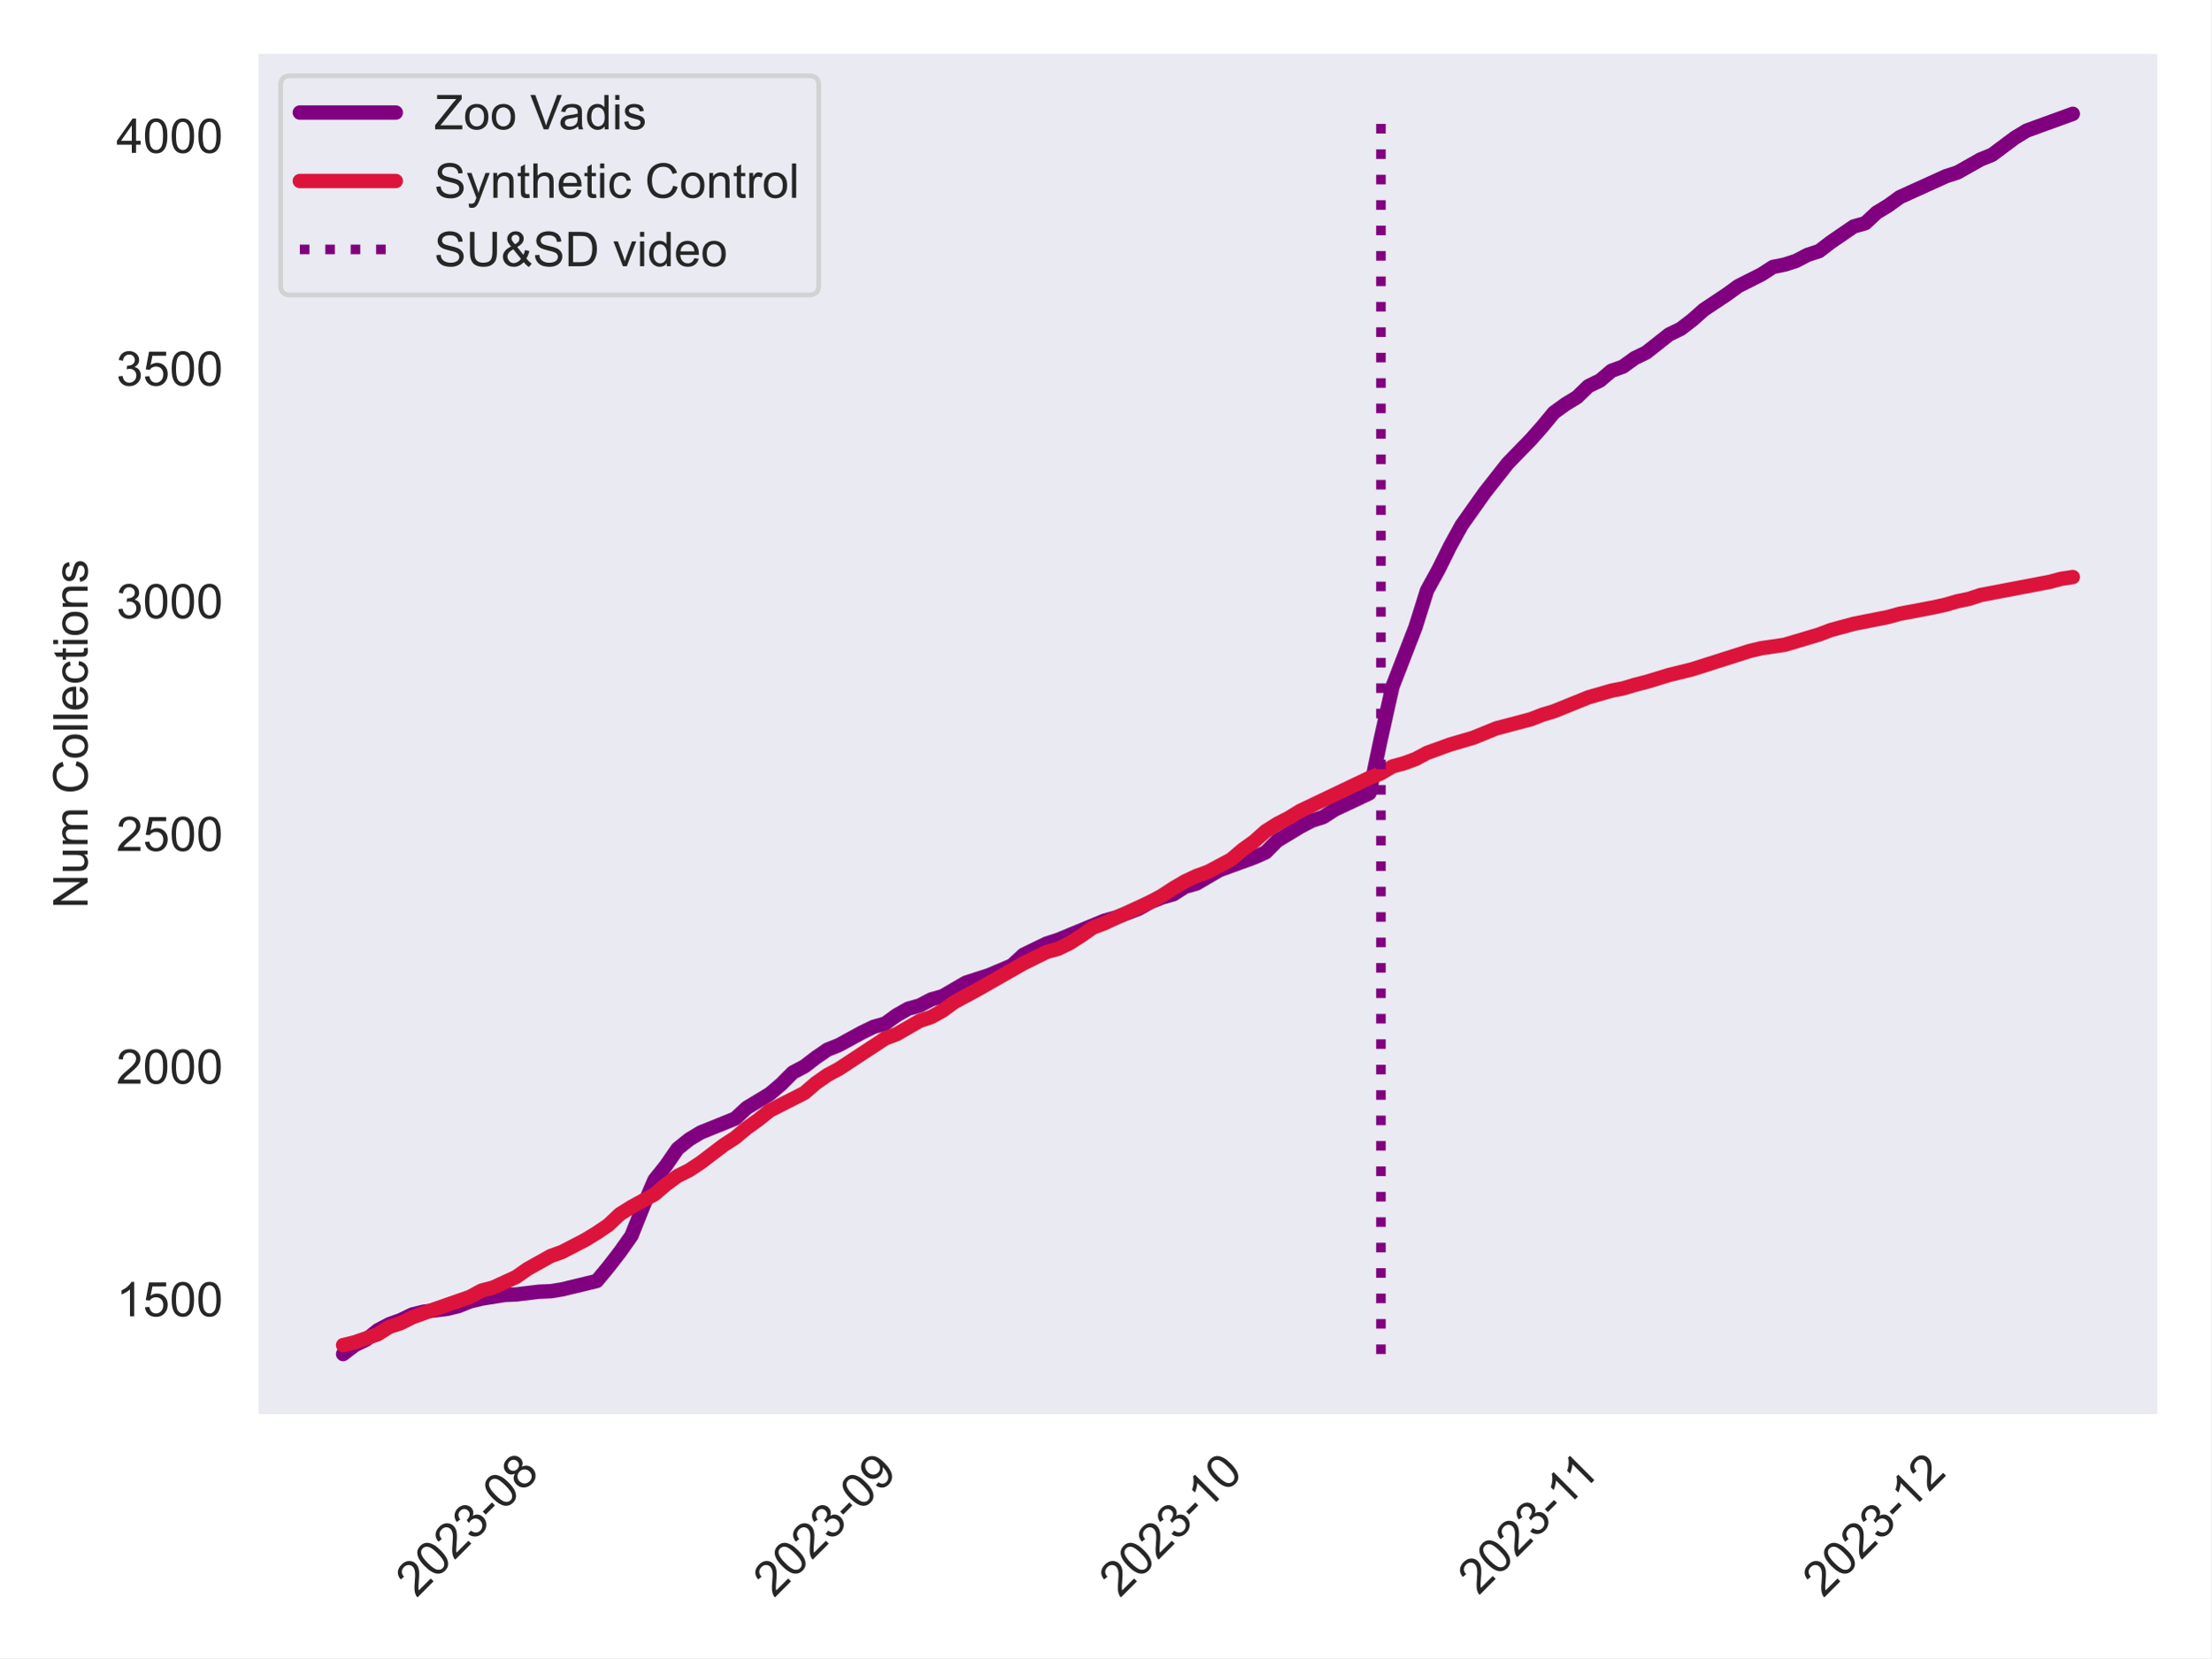
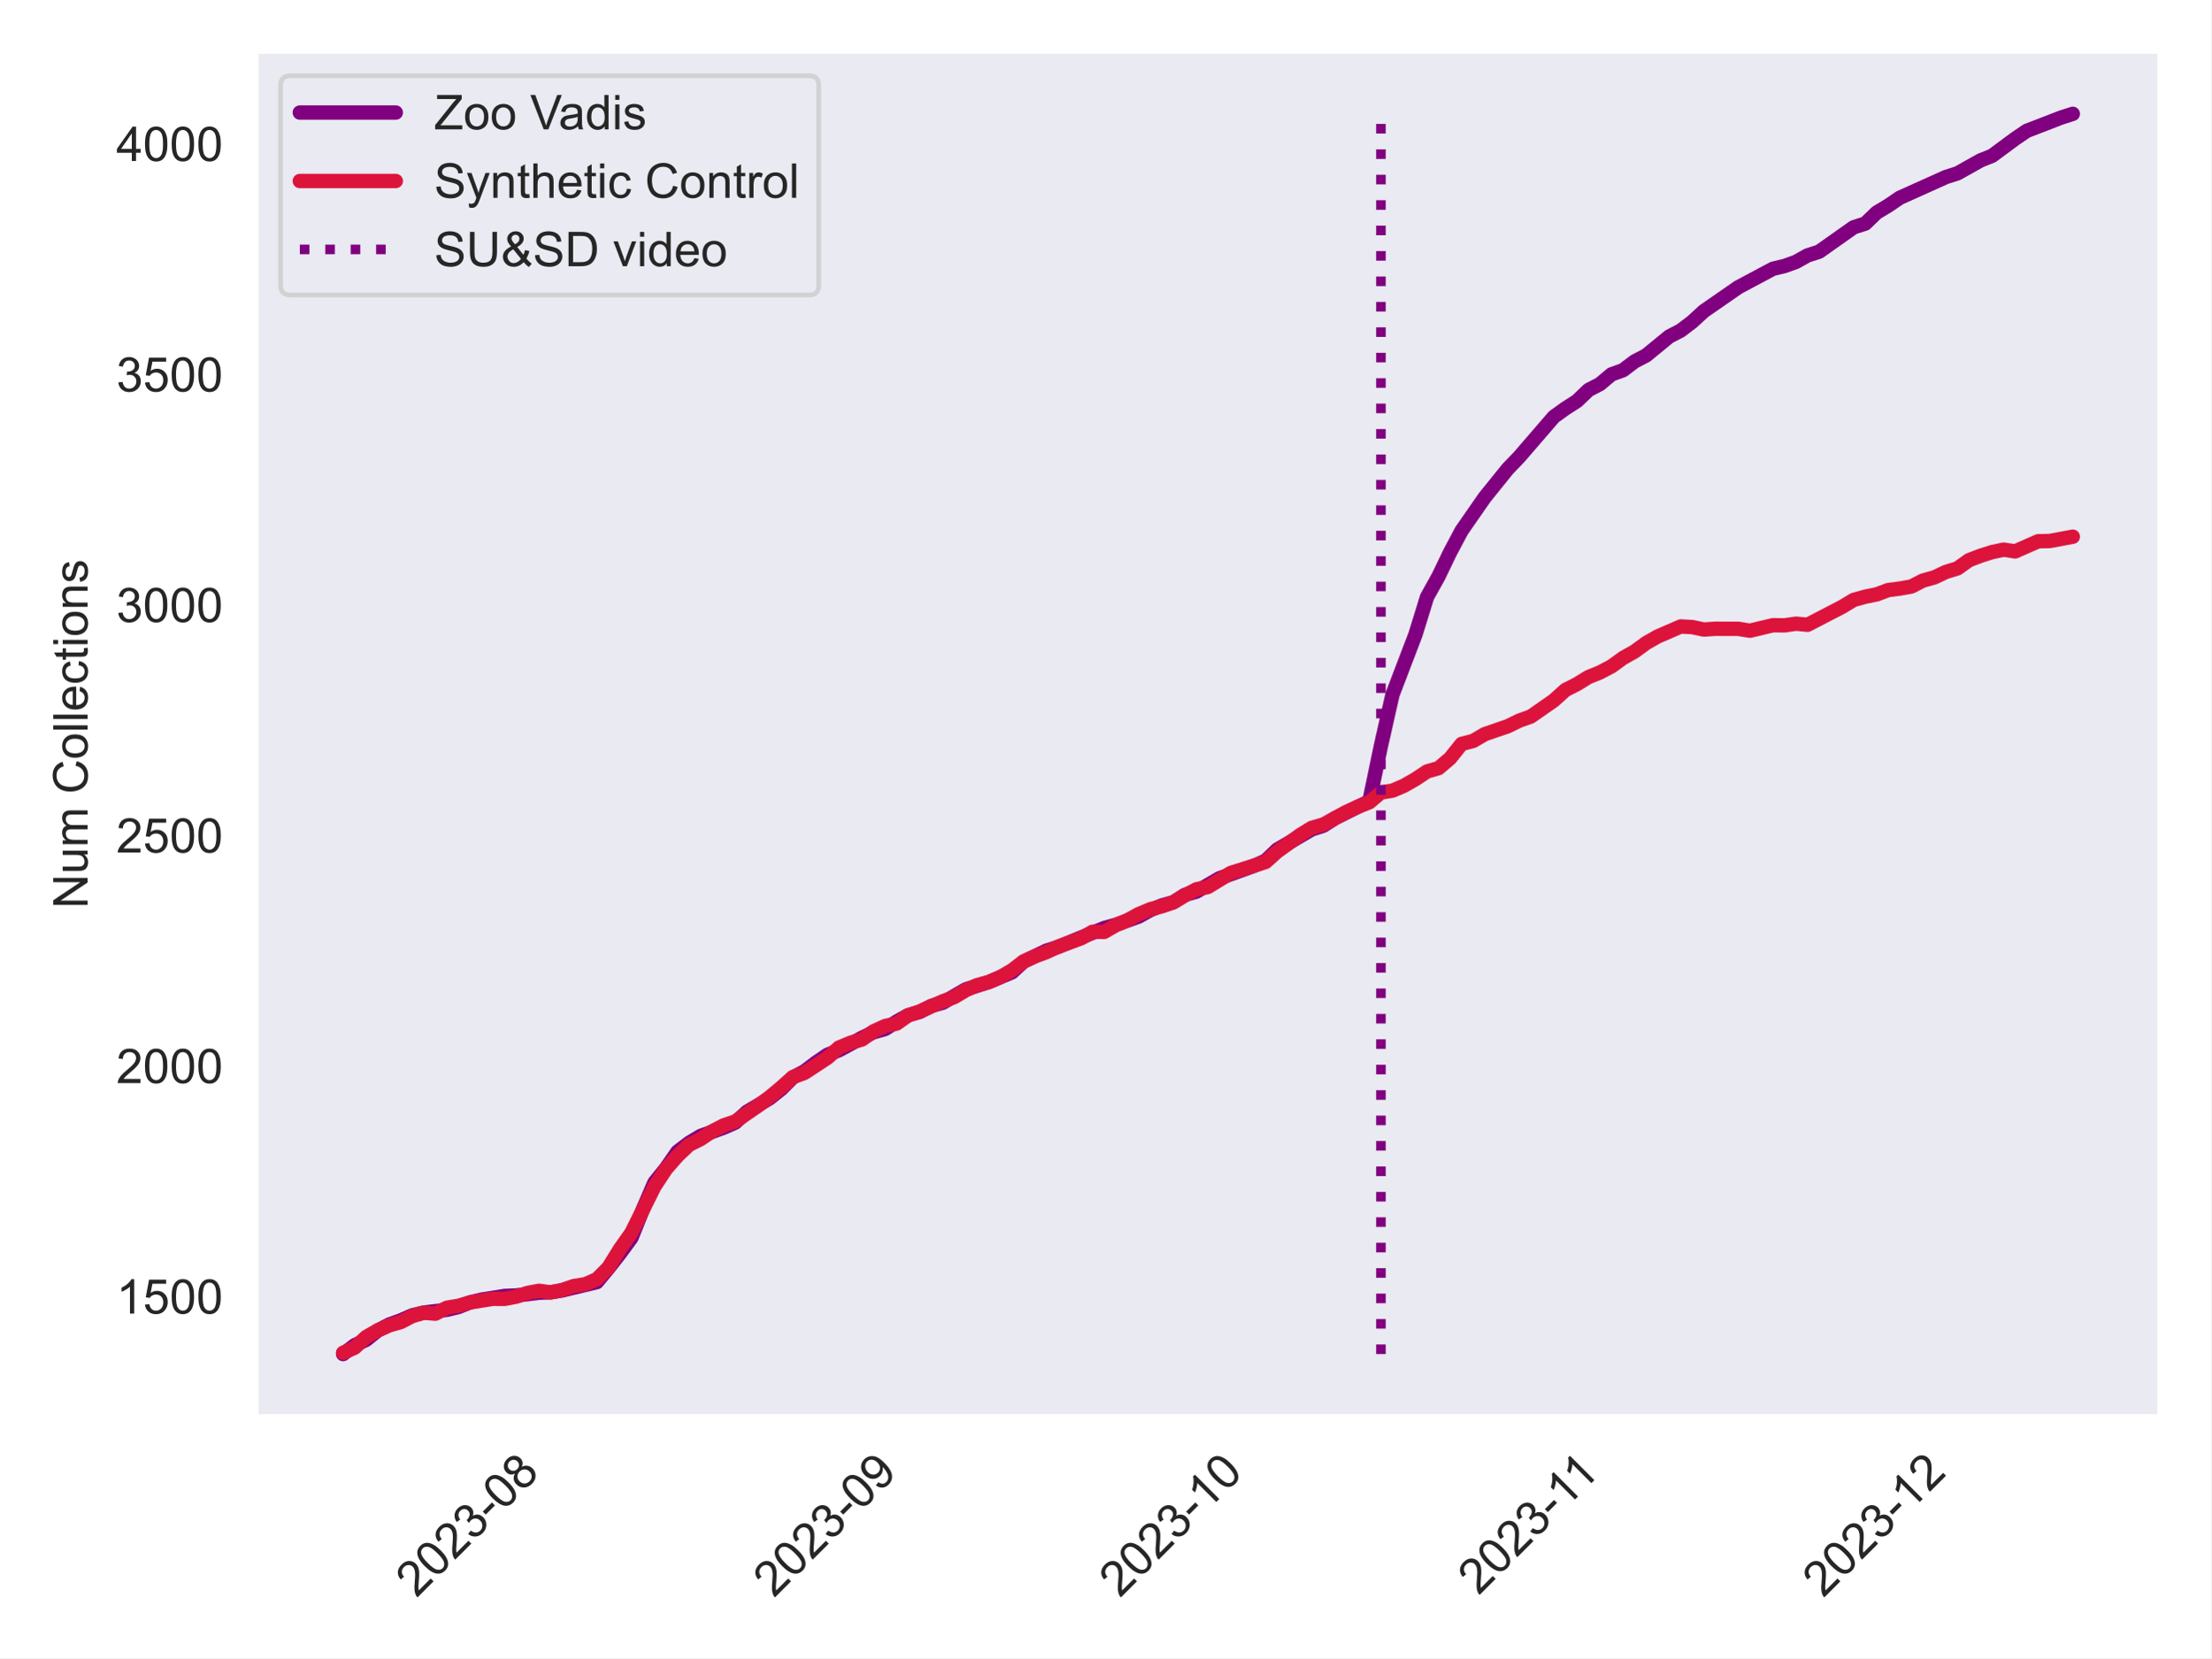
<svg xmlns="http://www.w3.org/2000/svg" xmlns:xlink="http://www.w3.org/1999/xlink" width="460.8pt" height="345.6pt" viewBox="0 0 460.8 345.6" version="1.1">
  <defs>
    <style type="text/css">*{stroke-linejoin: round; stroke-linecap: butt}</style>
  </defs>
  <g id="figure_1">
    <g id="patch_1">
      <path d="M 0 345.6  L 460.8 345.6  L 460.8 0  L 0 0  z " style="fill: #ffffff" />
    </g>
    <g id="axes_1">
      <g id="patch_2">
        <path d="M 53.48 295.153  L 450 295.153  L 450 10.8  L 53.48 10.8  z " style="fill: #eaeaf2" />
      </g>
      <g id="matplotlib.axis_1">
        <g id="xtick_1">
          <g id="text_1">
            <g style="fill: #262626" transform="translate(86.79253 333.1617) rotate(-45) scale(0.1 -0.1)">
              <defs>
                <path id="ArialMT-32" d="M 3222 541  L 3222 0  L 194 0  Q 188 203 259 391  Q 375 700 629 1000  Q 884 1300 1366 1694  Q 2113 2306 2375 2664  Q 2638 3022 2638 3341  Q 2638 3675 2398 3904  Q 2159 4134 1775 4134  Q 1369 4134 1125 3890  Q 881 3647 878 3216  L 300 3275  Q 359 3922 746 4261  Q 1134 4600 1788 4600  Q 2447 4600 2831 4234  Q 3216 3869 3216 3328  Q 3216 3053 3103 2787  Q 2991 2522 2730 2228  Q 2469 1934 1863 1422  Q 1356 997 1212 845  Q 1069 694 975 541  L 3222 541  z " transform="scale(0.015625)" />
                <path id="ArialMT-30" d="M 266 2259  Q 266 3072 433 3567  Q 600 4063 929 4331  Q 1259 4600 1759 4600  Q 2128 4600 2406 4451  Q 2684 4303 2865 4023  Q 3047 3744 3150 3342  Q 3253 2941 3253 2259  Q 3253 1453 3087 958  Q 2922 463 2592 192  Q 2263 -78 1759 -78  Q 1097 -78 719 397  Q 266 969 266 2259  z M 844 2259  Q 844 1131 1108 757  Q 1372 384 1759 384  Q 2147 384 2411 759  Q 2675 1134 2675 2259  Q 2675 3391 2411 3762  Q 2147 4134 1753 4134  Q 1366 4134 1134 3806  Q 844 3388 844 2259  z " transform="scale(0.015625)" />
                <path id="ArialMT-33" d="M 269 1209  L 831 1284  Q 928 806 1161 595  Q 1394 384 1728 384  Q 2125 384 2398 659  Q 2672 934 2672 1341  Q 2672 1728 2419 1979  Q 2166 2231 1775 2231  Q 1616 2231 1378 2169  L 1441 2663  Q 1497 2656 1531 2656  Q 1891 2656 2178 2843  Q 2466 3031 2466 3422  Q 2466 3731 2256 3934  Q 2047 4138 1716 4138  Q 1388 4138 1169 3931  Q 950 3725 888 3313  L 325 3413  Q 428 3978 793 4289  Q 1159 4600 1703 4600  Q 2078 4600 2393 4439  Q 2709 4278 2876 4000  Q 3044 3722 3044 3409  Q 3044 3113 2884 2869  Q 2725 2625 2413 2481  Q 2819 2388 3044 2092  Q 3269 1797 3269 1353  Q 3269 753 2831 336  Q 2394 -81 1725 -81  Q 1122 -81 723 278  Q 325 638 269 1209  z " transform="scale(0.015625)" />
                <path id="ArialMT-2d" d="M 203 1375  L 203 1941  L 1931 1941  L 1931 1375  L 203 1375  z " transform="scale(0.015625)" />
                <path id="ArialMT-38" d="M 1131 2484  Q 781 2613 612 2850  Q 444 3088 444 3419  Q 444 3919 803 4259  Q 1163 4600 1759 4600  Q 2359 4600 2725 4251  Q 3091 3903 3091 3403  Q 3091 3084 2923 2848  Q 2756 2613 2416 2484  Q 2838 2347 3058 2040  Q 3278 1734 3278 1309  Q 3278 722 2862 322  Q 2447 -78 1769 -78  Q 1091 -78 675 323  Q 259 725 259 1325  Q 259 1772 486 2073  Q 713 2375 1131 2484  z M 1019 3438  Q 1019 3113 1228 2906  Q 1438 2700 1772 2700  Q 2097 2700 2305 2904  Q 2513 3109 2513 3406  Q 2513 3716 2298 3927  Q 2084 4138 1766 4138  Q 1444 4138 1231 3931  Q 1019 3725 1019 3438  z M 838 1322  Q 838 1081 952 856  Q 1066 631 1291 507  Q 1516 384 1775 384  Q 2178 384 2440 643  Q 2703 903 2703 1303  Q 2703 1709 2433 1975  Q 2163 2241 1756 2241  Q 1359 2241 1098 1978  Q 838 1716 838 1322  z " transform="scale(0.015625)" />
              </defs>
              <use xlink:href="#ArialMT-32" />
              <use xlink:href="#ArialMT-30" x="55.615" />
              <use xlink:href="#ArialMT-32" x="111.23" />
              <use xlink:href="#ArialMT-33" x="166.846" />
              <use xlink:href="#ArialMT-2d" x="222.461" />
              <use xlink:href="#ArialMT-30" x="255.762" />
              <use xlink:href="#ArialMT-38" x="311.377" />
            </g>
          </g>
        </g>
        <g id="xtick_2">
          <g id="text_2">
            <g style="fill: #262626" transform="translate(161.2902 333.1617) rotate(-45) scale(0.1 -0.1)">
              <defs>
                <path id="ArialMT-39" d="M 350 1059  L 891 1109  Q 959 728 1153 556  Q 1347 384 1650 384  Q 1909 384 2104 503  Q 2300 622 2425 820  Q 2550 1019 2634 1356  Q 2719 1694 2719 2044  Q 2719 2081 2716 2156  Q 2547 1888 2255 1720  Q 1963 1553 1622 1553  Q 1053 1553 659 1965  Q 266 2378 266 3053  Q 266 3750 677 4175  Q 1088 4600 1706 4600  Q 2153 4600 2523 4359  Q 2894 4119 3086 3673  Q 3278 3228 3278 2384  Q 3278 1506 3087 986  Q 2897 466 2520 194  Q 2144 -78 1638 -78  Q 1100 -78 759 220  Q 419 519 350 1059  z M 2653 3081  Q 2653 3566 2395 3850  Q 2138 4134 1775 4134  Q 1400 4134 1122 3828  Q 844 3522 844 3034  Q 844 2597 1108 2323  Q 1372 2050 1759 2050  Q 2150 2050 2401 2323  Q 2653 2597 2653 3081  z " transform="scale(0.015625)" />
              </defs>
              <use xlink:href="#ArialMT-32" />
              <use xlink:href="#ArialMT-30" x="55.615" />
              <use xlink:href="#ArialMT-32" x="111.23" />
              <use xlink:href="#ArialMT-33" x="166.846" />
              <use xlink:href="#ArialMT-2d" x="222.461" />
              <use xlink:href="#ArialMT-30" x="255.762" />
              <use xlink:href="#ArialMT-39" x="311.377" />
            </g>
          </g>
        </g>
        <g id="xtick_3">
          <g id="text_3">
            <g style="fill: #262626" transform="translate(233.3848 333.1617) rotate(-45) scale(0.1 -0.1)">
              <defs>
                <path id="ArialMT-31" d="M 2384 0  L 1822 0  L 1822 3584  Q 1619 3391 1289 3197  Q 959 3003 697 2906  L 697 3450  Q 1169 3672 1522 3987  Q 1875 4303 2022 4600  L 2384 4600  L 2384 0  z " transform="scale(0.015625)" />
              </defs>
              <use xlink:href="#ArialMT-32" />
              <use xlink:href="#ArialMT-30" x="55.615" />
              <use xlink:href="#ArialMT-32" x="111.23" />
              <use xlink:href="#ArialMT-33" x="166.846" />
              <use xlink:href="#ArialMT-2d" x="222.461" />
              <use xlink:href="#ArialMT-31" x="255.762" />
              <use xlink:href="#ArialMT-30" x="311.377" />
            </g>
          </g>
        </g>
        <g id="xtick_4">
          <g id="text_4">
            <g style="fill: #262626" transform="translate(308.1432 332.6402) rotate(-45) scale(0.1 -0.1)">
              <use xlink:href="#ArialMT-32" />
              <use xlink:href="#ArialMT-30" x="55.615" />
              <use xlink:href="#ArialMT-32" x="111.23" />
              <use xlink:href="#ArialMT-33" x="166.846" />
              <use xlink:href="#ArialMT-2d" x="222.461" />
              <use xlink:href="#ArialMT-31" x="255.762" />
              <use xlink:href="#ArialMT-31" x="304.002" />
            </g>
          </g>
        </g>
        <g id="xtick_5">
          <g id="text_5">
            <g style="fill: #262626" transform="translate(379.977 333.1617) rotate(-45) scale(0.1 -0.1)">
              <use xlink:href="#ArialMT-32" />
              <use xlink:href="#ArialMT-30" x="55.615" />
              <use xlink:href="#ArialMT-32" x="111.23" />
              <use xlink:href="#ArialMT-33" x="166.846" />
              <use xlink:href="#ArialMT-2d" x="222.461" />
              <use xlink:href="#ArialMT-31" x="255.762" />
              <use xlink:href="#ArialMT-32" x="311.377" />
            </g>
          </g>
        </g>
      </g>
      <g id="matplotlib.axis_2">
        <g id="ytick_1">
          <g id="text_6">
-             <g style="fill: #262626" transform="translate(24.23625 274.3608) scale(0.1 -0.1)">
+             <g style="fill: #262626" transform="translate(24.23625 273.7945) scale(0.1 -0.1)">
              <defs>
                <path id="ArialMT-35" d="M 266 1200  L 856 1250  Q 922 819 1161 601  Q 1400 384 1738 384  Q 2144 384 2425 690  Q 2706 997 2706 1503  Q 2706 1984 2436 2262  Q 2166 2541 1728 2541  Q 1456 2541 1237 2417  Q 1019 2294 894 2097  L 366 2166  L 809 4519  L 3088 4519  L 3088 3981  L 1259 3981  L 1013 2750  Q 1425 3038 1878 3038  Q 2478 3038 2890 2622  Q 3303 2206 3303 1553  Q 3303 931 2941 478  Q 2500 -78 1738 -78  Q 1113 -78 717 272  Q 322 622 266 1200  z " transform="scale(0.015625)" />
              </defs>
              <use xlink:href="#ArialMT-31" />
              <use xlink:href="#ArialMT-35" x="55.615" />
              <use xlink:href="#ArialMT-30" x="111.23" />
              <use xlink:href="#ArialMT-30" x="166.846" />
            </g>
          </g>
        </g>
        <g id="ytick_2">
          <g id="text_7">
-             <g style="fill: #262626" transform="translate(24.23625 225.8612) scale(0.1 -0.1)">
+             <g style="fill: #262626" transform="translate(24.23625 225.7456) scale(0.1 -0.1)">
              <use xlink:href="#ArialMT-32" />
              <use xlink:href="#ArialMT-30" x="55.615" />
              <use xlink:href="#ArialMT-30" x="111.23" />
              <use xlink:href="#ArialMT-30" x="166.846" />
            </g>
          </g>
        </g>
        <g id="ytick_3">
          <g id="text_8">
-             <g style="fill: #262626" transform="translate(24.23625 177.3617) scale(0.1 -0.1)">
+             <g style="fill: #262626" transform="translate(24.23625 177.6968) scale(0.1 -0.1)">
              <use xlink:href="#ArialMT-32" />
              <use xlink:href="#ArialMT-35" x="55.615" />
              <use xlink:href="#ArialMT-30" x="111.23" />
              <use xlink:href="#ArialMT-30" x="166.846" />
            </g>
          </g>
        </g>
        <g id="ytick_4">
          <g id="text_9">
-             <g style="fill: #262626" transform="translate(24.23625 128.8621) scale(0.1 -0.1)">
+             <g style="fill: #262626" transform="translate(24.23625 129.648) scale(0.1 -0.1)">
              <use xlink:href="#ArialMT-33" />
              <use xlink:href="#ArialMT-30" x="55.615" />
              <use xlink:href="#ArialMT-30" x="111.23" />
              <use xlink:href="#ArialMT-30" x="166.846" />
            </g>
          </g>
        </g>
        <g id="ytick_5">
          <g id="text_10">
-             <g style="fill: #262626" transform="translate(24.23625 80.36255) scale(0.1 -0.1)">
+             <g style="fill: #262626" transform="translate(24.23625 81.5992) scale(0.1 -0.1)">
              <use xlink:href="#ArialMT-33" />
              <use xlink:href="#ArialMT-35" x="55.615" />
              <use xlink:href="#ArialMT-30" x="111.23" />
              <use xlink:href="#ArialMT-30" x="166.846" />
            </g>
          </g>
        </g>
        <g id="ytick_6">
          <g id="text_11">
-             <g style="fill: #262626" transform="translate(24.23625 31.863) scale(0.1 -0.1)">
+             <g style="fill: #262626" transform="translate(24.23625 33.55038) scale(0.1 -0.1)">
              <defs>
                <path id="ArialMT-34" d="M 2069 0  L 2069 1097  L 81 1097  L 81 1613  L 2172 4581  L 2631 4581  L 2631 1613  L 3250 1613  L 3250 1097  L 2631 1097  L 2631 0  L 2069 0  z M 2069 1613  L 2069 3678  L 634 1613  L 2069 1613  z " transform="scale(0.015625)" />
              </defs>
              <use xlink:href="#ArialMT-34" />
              <use xlink:href="#ArialMT-30" x="55.615" />
              <use xlink:href="#ArialMT-30" x="111.23" />
              <use xlink:href="#ArialMT-30" x="166.846" />
            </g>
          </g>
        </g>
        <g id="text_12">
          <g style="fill: #262626" transform="translate(18.24875 189.3764) rotate(-90) scale(0.1 -0.1)">
            <defs>
              <path id="ArialMT-4e" d="M 488 0  L 488 4581  L 1109 4581  L 3516 984  L 3516 4581  L 4097 4581  L 4097 0  L 3475 0  L 1069 3600  L 1069 0  L 488 0  z " transform="scale(0.015625)" />
              <path id="ArialMT-75" d="M 2597 0  L 2597 488  Q 2209 -75 1544 -75  Q 1250 -75 995 37  Q 741 150 617 320  Q 494 491 444 738  Q 409 903 409 1263  L 409 3319  L 972 3319  L 972 1478  Q 972 1038 1006 884  Q 1059 663 1231 536  Q 1403 409 1656 409  Q 1909 409 2131 539  Q 2353 669 2445 892  Q 2538 1116 2538 1541  L 2538 3319  L 3100 3319  L 3100 0  L 2597 0  z " transform="scale(0.015625)" />
              <path id="ArialMT-6d" d="M 422 0  L 422 3319  L 925 3319  L 925 2853  Q 1081 3097 1340 3245  Q 1600 3394 1931 3394  Q 2300 3394 2536 3241  Q 2772 3088 2869 2813  Q 3263 3394 3894 3394  Q 4388 3394 4653 3120  Q 4919 2847 4919 2278  L 4919 0  L 4359 0  L 4359 2091  Q 4359 2428 4304 2576  Q 4250 2725 4106 2815  Q 3963 2906 3769 2906  Q 3419 2906 3187 2673  Q 2956 2441 2956 1928  L 2956 0  L 2394 0  L 2394 2156  Q 2394 2531 2256 2718  Q 2119 2906 1806 2906  Q 1569 2906 1367 2781  Q 1166 2656 1075 2415  Q 984 2175 984 1722  L 984 0  L 422 0  z " transform="scale(0.015625)" />
              <path id="ArialMT-20" transform="scale(0.015625)" />
              <path id="ArialMT-43" d="M 3763 1606  L 4369 1453  Q 4178 706 3683 314  Q 3188 -78 2472 -78  Q 1731 -78 1267 223  Q 803 525 561 1097  Q 319 1669 319 2325  Q 319 3041 592 3573  Q 866 4106 1370 4382  Q 1875 4659 2481 4659  Q 3169 4659 3637 4309  Q 4106 3959 4291 3325  L 3694 3184  Q 3534 3684 3231 3912  Q 2928 4141 2469 4141  Q 1941 4141 1586 3887  Q 1231 3634 1087 3207  Q 944 2781 944 2328  Q 944 1744 1114 1308  Q 1284 872 1643 656  Q 2003 441 2422 441  Q 2931 441 3284 734  Q 3638 1028 3763 1606  z " transform="scale(0.015625)" />
              <path id="ArialMT-6f" d="M 213 1659  Q 213 2581 725 3025  Q 1153 3394 1769 3394  Q 2453 3394 2887 2945  Q 3322 2497 3322 1706  Q 3322 1066 3130 698  Q 2938 331 2570 128  Q 2203 -75 1769 -75  Q 1072 -75 642 372  Q 213 819 213 1659  z M 791 1659  Q 791 1022 1069 705  Q 1347 388 1769 388  Q 2188 388 2466 706  Q 2744 1025 2744 1678  Q 2744 2294 2464 2611  Q 2184 2928 1769 2928  Q 1347 2928 1069 2612  Q 791 2297 791 1659  z " transform="scale(0.015625)" />
              <path id="ArialMT-6c" d="M 409 0  L 409 4581  L 972 4581  L 972 0  L 409 0  z " transform="scale(0.015625)" />
              <path id="ArialMT-65" d="M 2694 1069  L 3275 997  Q 3138 488 2766 206  Q 2394 -75 1816 -75  Q 1088 -75 661 373  Q 234 822 234 1631  Q 234 2469 665 2931  Q 1097 3394 1784 3394  Q 2450 3394 2872 2941  Q 3294 2488 3294 1666  Q 3294 1616 3291 1516  L 816 1516  Q 847 969 1125 678  Q 1403 388 1819 388  Q 2128 388 2347 550  Q 2566 713 2694 1069  z M 847 1978  L 2700 1978  Q 2663 2397 2488 2606  Q 2219 2931 1791 2931  Q 1403 2931 1139 2672  Q 875 2413 847 1978  z " transform="scale(0.015625)" />
              <path id="ArialMT-63" d="M 2588 1216  L 3141 1144  Q 3050 572 2676 248  Q 2303 -75 1759 -75  Q 1078 -75 664 370  Q 250 816 250 1647  Q 250 2184 428 2587  Q 606 2991 970 3192  Q 1334 3394 1763 3394  Q 2303 3394 2647 3120  Q 2991 2847 3088 2344  L 2541 2259  Q 2463 2594 2264 2762  Q 2066 2931 1784 2931  Q 1359 2931 1093 2626  Q 828 2322 828 1663  Q 828 994 1084 691  Q 1341 388 1753 388  Q 2084 388 2306 591  Q 2528 794 2588 1216  z " transform="scale(0.015625)" />
              <path id="ArialMT-74" d="M 1650 503  L 1731 6  Q 1494 -44 1306 -44  Q 1000 -44 831 53  Q 663 150 594 308  Q 525 466 525 972  L 525 2881  L 113 2881  L 113 3319  L 525 3319  L 525 4141  L 1084 4478  L 1084 3319  L 1650 3319  L 1650 2881  L 1084 2881  L 1084 941  Q 1084 700 1114 631  Q 1144 563 1211 522  Q 1278 481 1403 481  Q 1497 481 1650 503  z " transform="scale(0.015625)" />
              <path id="ArialMT-69" d="M 425 3934  L 425 4581  L 988 4581  L 988 3934  L 425 3934  z M 425 0  L 425 3319  L 988 3319  L 988 0  L 425 0  z " transform="scale(0.015625)" />
              <path id="ArialMT-6e" d="M 422 0  L 422 3319  L 928 3319  L 928 2847  Q 1294 3394 1984 3394  Q 2284 3394 2536 3286  Q 2788 3178 2913 3003  Q 3038 2828 3088 2588  Q 3119 2431 3119 2041  L 3119 0  L 2556 0  L 2556 2019  Q 2556 2363 2490 2533  Q 2425 2703 2258 2804  Q 2091 2906 1866 2906  Q 1506 2906 1245 2678  Q 984 2450 984 1813  L 984 0  L 422 0  z " transform="scale(0.015625)" />
              <path id="ArialMT-73" d="M 197 991  L 753 1078  Q 800 744 1014 566  Q 1228 388 1613 388  Q 2000 388 2187 545  Q 2375 703 2375 916  Q 2375 1106 2209 1216  Q 2094 1291 1634 1406  Q 1016 1563 777 1677  Q 538 1791 414 1992  Q 291 2194 291 2438  Q 291 2659 392 2848  Q 494 3038 669 3163  Q 800 3259 1026 3326  Q 1253 3394 1513 3394  Q 1903 3394 2198 3281  Q 2494 3169 2634 2976  Q 2775 2784 2828 2463  L 2278 2388  Q 2241 2644 2061 2787  Q 1881 2931 1553 2931  Q 1166 2931 1000 2803  Q 834 2675 834 2503  Q 834 2394 903 2306  Q 972 2216 1119 2156  Q 1203 2125 1616 2013  Q 2213 1853 2448 1751  Q 2684 1650 2818 1456  Q 2953 1263 2953 975  Q 2953 694 2789 445  Q 2625 197 2315 61  Q 2006 -75 1616 -75  Q 969 -75 630 194  Q 291 463 197 991  z " transform="scale(0.015625)" />
            </defs>
            <use xlink:href="#ArialMT-4e" />
            <use xlink:href="#ArialMT-75" x="72.217" />
            <use xlink:href="#ArialMT-6d" x="127.832" />
            <use xlink:href="#ArialMT-20" x="211.133" />
            <use xlink:href="#ArialMT-43" x="238.916" />
            <use xlink:href="#ArialMT-6f" x="311.133" />
            <use xlink:href="#ArialMT-6c" x="366.748" />
            <use xlink:href="#ArialMT-6c" x="388.965" />
            <use xlink:href="#ArialMT-65" x="411.182" />
            <use xlink:href="#ArialMT-63" x="466.797" />
            <use xlink:href="#ArialMT-74" x="516.797" />
            <use xlink:href="#ArialMT-69" x="544.58" />
            <use xlink:href="#ArialMT-6f" x="566.797" />
            <use xlink:href="#ArialMT-6e" x="622.412" />
            <use xlink:href="#ArialMT-73" x="678.027" />
          </g>
        </g>
      </g>
      <g id="PolyCollection_1" />
      <g id="PolyCollection_2" />
      <g id="line2d_1">
-         <path d="M 71.504 282.228  L 73.907 280.385  L 76.31 279.221  L 78.713 277.281  L 81.116 276.02  L 83.519 275.147  L 85.923 273.983  L 88.326 273.401  L 93.132 272.819  L 95.535 272.237  L 97.938 271.267  L 100.341 270.685  L 105.148 269.909  L 107.551 269.812  L 112.357 269.23  L 114.76 269.133  L 117.164 268.745  L 124.373 266.999  L 126.776 264.089  L 129.179 260.985  L 131.582 257.59  L 133.986 251.576  L 136.389 245.95  L 138.792 242.943  L 141.195 239.451  L 143.598 237.511  L 146.001 236.056  L 153.211 233.146  L 155.614 230.915  L 160.42 228.005  L 162.823 225.968  L 165.227 223.543  L 167.63 222.282  L 170.033 220.439  L 172.436 218.79  L 174.839 217.82  L 179.645 215.201  L 182.049 214.037  L 184.452 213.358  L 186.855 211.612  L 189.258 210.254  L 191.661 209.575  L 194.064 208.314  L 196.468 207.635  L 201.274 204.822  L 206.08 203.27  L 210.886 201.233  L 213.29 199.003  L 218.096 196.675  L 220.499 195.899  L 230.112 191.922  L 232.515 191.243  L 237.321 189.4  L 239.724 188.042  L 242.127 187.072  L 244.531 186.393  L 246.934 184.841  L 249.337 184.162  L 254.143 181.349  L 261.353 178.73  L 263.756 177.663  L 266.159 175.238  L 270.965 172.328  L 273.368 171.067  L 275.772 170.291  L 278.175 168.739  L 285.384 165.344  L 287.787 153.898  L 290.19 143.131  L 294.997 130.715  L 297.4 123.052  L 299.803 118.687  L 302.206 113.837  L 304.609 109.472  L 309.416 102.682  L 314.222 96.571  L 319.028 91.625  L 321.431 88.909  L 323.835 85.999  L 326.238 84.253  L 328.641 82.798  L 331.044 80.47  L 333.447 79.306  L 335.85 77.269  L 338.253 76.396  L 340.657 74.65  L 343.06 73.486  L 347.866 69.703  L 350.269 68.539  L 352.672 66.696  L 355.076 64.562  L 359.882 61.361  L 362.285 59.615  L 367.091 57.19  L 369.494 55.638  L 371.898 55.153  L 374.301 54.377  L 376.704 53.116  L 379.107 52.34  L 381.51 50.497  L 386.316 47.199  L 388.72 46.52  L 391.123 44.289  L 393.526 42.834  L 395.929 41.088  L 405.542 36.723  L 407.945 35.947  L 412.751 33.231  L 415.154 32.261  L 419.961 28.672  L 422.364 27.217  L 431.976 23.725  L 431.976 23.725  " clip-path="url(#p7982735393)" style="fill: none; stroke: #800080; stroke-width: 3; stroke-linecap: round" />
+         <path d="M 71.504 282.228  L 73.907 280.402  L 76.31 279.249  L 78.713 277.327  L 81.116 276.078  L 83.519 275.213  L 85.923 274.156  L 88.326 273.579  L 93.132 273.002  L 95.535 272.426  L 97.938 271.465  L 100.341 270.888  L 105.148 270.119  L 107.551 270.023  L 112.357 269.447  L 114.76 269.351  L 117.164 268.966  L 124.373 267.237  L 126.776 264.354  L 129.179 261.278  L 131.582 258.011  L 133.986 252.053  L 136.389 246.479  L 138.792 243.5  L 141.195 240.041  L 143.598 238.215  L 146.001 236.774  L 150.808 235.044  L 153.211 233.987  L 155.614 231.776  L 160.42 228.894  L 162.823 226.972  L 165.227 224.569  L 167.63 223.32  L 170.033 221.494  L 172.436 219.86  L 174.839 218.899  L 179.645 216.305  L 182.049 215.152  L 184.452 214.479  L 186.855 212.941  L 189.258 211.596  L 191.661 210.923  L 194.064 209.674  L 196.468 209.001  L 201.274 206.215  L 206.08 204.677  L 210.886 202.659  L 213.29 200.449  L 218.096 198.142  L 220.499 197.374  L 230.112 193.434  L 232.515 192.761  L 237.321 191.031  L 239.724 189.686  L 242.127 188.725  L 244.531 188.052  L 246.934 186.515  L 249.337 185.842  L 254.143 183.055  L 261.353 180.46  L 263.756 179.403  L 266.159 177.097  L 273.368 172.869  L 275.772 172.1  L 278.175 170.562  L 282.981 168.16  L 285.384 167.007  L 287.787 155.475  L 290.19 144.808  L 294.997 132.219  L 297.4 124.435  L 299.803 120.111  L 302.206 115.114  L 304.609 110.597  L 309.416 103.678  L 314.222 97.72  L 316.625 95.222  L 323.835 86.861  L 326.238 85.132  L 328.641 83.594  L 331.044 81.288  L 333.447 80.038  L 335.85 78.02  L 338.253 77.155  L 340.657 75.33  L 343.06 74.08  L 347.866 70.14  L 350.269 68.891  L 352.672 67.065  L 355.076 64.855  L 362.285 59.858  L 369.494 56.014  L 371.898 55.437  L 374.301 54.572  L 376.704 53.227  L 379.107 52.458  L 386.316 47.365  L 388.72 46.596  L 391.123 44.29  L 393.526 42.849  L 395.929 41.215  L 405.542 36.891  L 407.945 36.122  L 412.751 33.431  L 415.154 32.47  L 419.961 28.914  L 422.364 27.281  L 429.573 24.494  L 431.976 23.725  L 431.976 23.725  " clip-path="url(#p3e7fd6391b)" style="fill: none; stroke: #800080; stroke-width: 3; stroke-linecap: round" />
      </g>
      <g id="line2d_2">
-         <path d="M 71.504 280.365  L 73.907 279.785  L 78.713 278.107  L 81.116 276.573  L 83.519 275.781  L 85.923 274.569  L 90.729 272.828  L 97.938 270.31  L 100.341 269.003  L 102.745 268.376  L 107.551 266.171  L 109.954 264.486  L 114.76 261.804  L 117.164 260.931  L 121.97 258.433  L 124.373 256.973  L 126.776 255.339  L 129.179 253.073  L 131.582 251.566  L 136.389 248.939  L 138.792 246.888  L 141.195 245.123  L 143.598 243.928  L 146.001 242.348  L 150.808 238.693  L 153.211 237.135  L 155.614 235.122  L 158.017 233.41  L 160.42 231.477  L 167.63 227.815  L 170.033 225.745  L 172.436 224.065  L 174.839 222.782  L 184.452 216.462  L 186.855 215.554  L 191.661 212.79  L 194.064 211.978  L 196.468 210.644  L 198.871 208.888  L 203.677 206.286  L 213.29 200.808  L 218.096 198.432  L 220.499 197.762  L 222.902 196.598  L 225.305 195.063  L 227.708 193.367  L 230.112 192.452  L 239.724 187.999  L 242.127 186.71  L 244.531 185.131  L 246.934 183.721  L 249.337 182.587  L 251.74 181.72  L 256.546 179.164  L 258.949 177.114  L 261.353 175.397  L 263.756 173.247  L 266.159 171.726  L 268.562 170.49  L 270.965 169.016  L 285.384 162.14  L 287.787 161.178  L 290.19 159.752  L 292.594 159.09  L 294.997 158.211  L 297.4 156.926  L 302.206 155.182  L 307.012 153.775  L 311.819 151.816  L 319.028 149.914  L 321.431 148.974  L 323.835 148.253  L 331.044 145.339  L 335.85 143.948  L 338.253 143.489  L 340.657 142.756  L 343.06 142.147  L 347.866 140.683  L 352.672 139.497  L 364.688 135.669  L 367.091 135.101  L 371.898 134.399  L 379.107 132.25  L 381.51 131.334  L 386.316 130.025  L 391.123 129.073  L 393.526 128.59  L 395.929 127.93  L 403.139 126.559  L 405.542 126.017  L 407.945 125.316  L 410.348 124.824  L 412.751 124.025  L 427.17 121.28  L 429.573 120.638  L 431.976 120.275  L 431.976 120.275  " clip-path="url(#p7982735393)" style="fill: none; stroke: #dc143c; stroke-width: 3; stroke-linecap: round" />
+         <path d="M 71.504 281.966  L 73.907 280.904  L 76.31 278.665  L 78.713 277.299  L 81.116 276.253  L 83.519 275.553  L 85.923 274.309  L 88.326 273.61  L 90.729 273.811  L 93.132 272.571  L 95.535 272.173  L 97.938 271.475  L 102.745 270.704  L 105.148 270.726  L 107.551 270.269  L 109.954 269.492  L 112.357 269.042  L 114.76 269.38  L 117.164 268.879  L 119.567 268.06  L 121.97 267.676  L 124.373 266.632  L 126.776 264.231  L 129.179 260.358  L 131.582 256.961  L 136.389 247.303  L 138.792 243.648  L 141.195 240.91  L 143.598 238.629  L 146.001 237.418  L 148.404 235.81  L 150.808 234.57  L 153.211 233.755  L 158.017 230.45  L 160.42 228.658  L 162.823 226.657  L 165.227 224.509  L 167.63 223.632  L 172.436 220.481  L 174.839 218.346  L 177.242 217.354  L 179.645 216.654  L 182.049 214.965  L 184.452 213.86  L 186.855 213.343  L 189.258 211.637  L 191.661 210.824  L 196.468 208.708  L 198.871 207.825  L 201.274 206.389  L 203.677 205.321  L 206.08 204.701  L 208.483 203.644  L 210.886 202.254  L 213.29 200.412  L 215.693 199.318  L 218.096 198.446  L 220.499 197.316  L 225.305 195.571  L 227.708 194.206  L 230.112 194.237  L 232.515 192.848  L 234.918 191.833  L 237.321 190.523  L 239.724 189.518  L 242.127 188.902  L 244.531 188.071  L 246.934 186.629  L 249.337 185.36  L 251.74 184.864  L 256.546 181.927  L 263.756 179.658  L 266.159 177.504  L 270.965 174.03  L 273.368 172.543  L 275.772 171.861  L 280.578 169.24  L 282.981 168.149  L 285.384 167.211  L 287.787 165.177  L 290.19 164.797  L 292.594 163.768  L 294.997 162.394  L 297.4 160.794  L 299.803 160.105  L 302.206 158.054  L 304.609 155.05  L 307.012 154.433  L 309.416 153.024  L 314.222 151.369  L 316.625 150.199  L 319.028 149.336  L 323.835 145.984  L 326.238 143.81  L 328.641 142.592  L 331.044 141.117  L 333.447 140.147  L 335.85 138.878  L 338.253 137.138  L 340.657 135.785  L 343.06 134.029  L 345.463 132.661  L 350.269 130.575  L 352.672 130.703  L 355.076 131.216  L 357.479 131.054  L 362.285 131.07  L 364.688 131.459  L 369.494 130.313  L 371.898 130.342  L 374.301 129.992  L 376.704 130.223  L 383.913 126.48  L 386.316 125.032  L 388.72 124.369  L 391.123 123.878  L 393.526 122.978  L 395.929 122.675  L 398.332 122.246  L 400.735 121.009  L 403.139 120.335  L 405.542 119.205  L 407.945 118.466  L 410.348 116.754  L 412.751 115.836  L 415.154 115.074  L 417.557 114.563  L 419.961 114.927  L 424.767 112.81  L 427.17 112.76  L 431.976 111.865  L 431.976 111.865  " clip-path="url(#p3e7fd6391b)" style="fill: none; stroke: #dc143c; stroke-width: 3; stroke-linecap: round" />
      </g>
      <g id="LineCollection_1">
-         <path d="M 287.787 282.228  L 287.787 23.725  " clip-path="url(#p7982735393)" style="fill: none; stroke-dasharray: 2,3.3; stroke-dashoffset: 0; stroke: #800080; stroke-width: 2" />
+         <path d="M 287.787 282.228  L 287.787 23.725  " clip-path="url(#p3e7fd6391b)" style="fill: none; stroke-dasharray: 2,3.3; stroke-dashoffset: 0; stroke: #800080; stroke-width: 2" />
      </g>
      <g id="patch_3">
        <path d="M 53.48 295.153  L 53.48 10.8  " style="fill: none; stroke: #ffffff; stroke-width: 0.8; stroke-linejoin: miter; stroke-linecap: square" />
      </g>
      <g id="patch_4">
        <path d="M 450 295.153  L 450 10.8  " style="fill: none; stroke: #ffffff; stroke-width: 0.8; stroke-linejoin: miter; stroke-linecap: square" />
      </g>
      <g id="patch_5">
        <path d="M 53.48 295.153  L 450 295.153  " style="fill: none; stroke: #ffffff; stroke-width: 0.8; stroke-linejoin: miter; stroke-linecap: square" />
      </g>
      <g id="patch_6">
        <path d="M 53.48 10.8  L 450 10.8  " style="fill: none; stroke: #ffffff; stroke-width: 0.8; stroke-linejoin: miter; stroke-linecap: square" />
      </g>
      <g id="legend_1">
        <g id="patch_7">
          <path d="M 60.48 61.475  L 168.624 61.475  Q 170.624 61.475 170.624 59.475  L 170.624 17.8  Q 170.624 15.8 168.624 15.8  L 60.48 15.8  Q 58.48 15.8 58.48 17.8  L 58.48 59.475  Q 58.48 61.475 60.48 61.475  z " style="fill: #eaeaf2; opacity: 0.8; stroke: #cccccc; stroke-linejoin: miter" />
        </g>
        <g id="line2d_3">
          <path d="M 62.48 23.458  L 72.48 23.458  L 82.48 23.458  " style="fill: none; stroke: #800080; stroke-width: 3; stroke-linecap: round" />
        </g>
        <g id="text_13">
          <g style="fill: #262626" transform="translate(90.48 26.95781) scale(0.1 -0.1)">
            <defs>
              <path id="ArialMT-5a" d="M 128 0  L 128 563  L 2475 3497  Q 2725 3809 2950 4041  L 394 4041  L 394 4581  L 3675 4581  L 3675 4041  L 1103 863  L 825 541  L 3750 541  L 3750 0  L 128 0  z " transform="scale(0.015625)" />
              <path id="ArialMT-56" d="M 1803 0  L 28 4581  L 684 4581  L 1875 1253  Q 2019 853 2116 503  Q 2222 878 2363 1253  L 3600 4581  L 4219 4581  L 2425 0  L 1803 0  z " transform="scale(0.015625)" />
              <path id="ArialMT-61" d="M 2588 409  Q 2275 144 1986 34  Q 1697 -75 1366 -75  Q 819 -75 525 192  Q 231 459 231 875  Q 231 1119 342 1320  Q 453 1522 633 1644  Q 813 1766 1038 1828  Q 1203 1872 1538 1913  Q 2219 1994 2541 2106  Q 2544 2222 2544 2253  Q 2544 2597 2384 2738  Q 2169 2928 1744 2928  Q 1347 2928 1158 2789  Q 969 2650 878 2297  L 328 2372  Q 403 2725 575 2942  Q 747 3159 1072 3276  Q 1397 3394 1825 3394  Q 2250 3394 2515 3294  Q 2781 3194 2906 3042  Q 3031 2891 3081 2659  Q 3109 2516 3109 2141  L 3109 1391  Q 3109 606 3145 398  Q 3181 191 3288 0  L 2700 0  Q 2613 175 2588 409  z M 2541 1666  Q 2234 1541 1622 1453  Q 1275 1403 1131 1340  Q 988 1278 909 1158  Q 831 1038 831 891  Q 831 666 1001 516  Q 1172 366 1500 366  Q 1825 366 2078 508  Q 2331 650 2450 897  Q 2541 1088 2541 1459  L 2541 1666  z " transform="scale(0.015625)" />
              <path id="ArialMT-64" d="M 2575 0  L 2575 419  Q 2259 -75 1647 -75  Q 1250 -75 917 144  Q 584 363 401 755  Q 219 1147 219 1656  Q 219 2153 384 2558  Q 550 2963 881 3178  Q 1213 3394 1622 3394  Q 1922 3394 2156 3267  Q 2391 3141 2538 2938  L 2538 4581  L 3097 4581  L 3097 0  L 2575 0  z M 797 1656  Q 797 1019 1065 703  Q 1334 388 1700 388  Q 2069 388 2326 689  Q 2584 991 2584 1609  Q 2584 2291 2321 2609  Q 2059 2928 1675 2928  Q 1300 2928 1048 2622  Q 797 2316 797 1656  z " transform="scale(0.015625)" />
            </defs>
            <use xlink:href="#ArialMT-5a" />
            <use xlink:href="#ArialMT-6f" x="61.084" />
            <use xlink:href="#ArialMT-6f" x="116.699" />
            <use xlink:href="#ArialMT-20" x="172.314" />
            <use xlink:href="#ArialMT-56" x="200.098" />
            <use xlink:href="#ArialMT-61" x="259.422" />
            <use xlink:href="#ArialMT-64" x="315.037" />
            <use xlink:href="#ArialMT-69" x="370.652" />
            <use xlink:href="#ArialMT-73" x="392.869" />
          </g>
        </g>
        <g id="line2d_4">
          <path d="M 62.48 37.725  L 72.48 37.725  L 82.48 37.725  " style="fill: none; stroke: #dc143c; stroke-width: 3; stroke-linecap: round" />
        </g>
        <g id="text_14">
          <g style="fill: #262626" transform="translate(90.48 41.225) scale(0.1 -0.1)">
            <defs>
              <path id="ArialMT-53" d="M 288 1472  L 859 1522  Q 900 1178 1048 958  Q 1197 738 1509 602  Q 1822 466 2213 466  Q 2559 466 2825 569  Q 3091 672 3220 851  Q 3350 1031 3350 1244  Q 3350 1459 3225 1620  Q 3100 1781 2813 1891  Q 2628 1963 1997 2114  Q 1366 2266 1113 2400  Q 784 2572 623 2826  Q 463 3081 463 3397  Q 463 3744 659 4045  Q 856 4347 1234 4503  Q 1613 4659 2075 4659  Q 2584 4659 2973 4495  Q 3363 4331 3572 4012  Q 3781 3694 3797 3291  L 3216 3247  Q 3169 3681 2898 3903  Q 2628 4125 2100 4125  Q 1550 4125 1298 3923  Q 1047 3722 1047 3438  Q 1047 3191 1225 3031  Q 1400 2872 2139 2705  Q 2878 2538 3153 2413  Q 3553 2228 3743 1945  Q 3934 1663 3934 1294  Q 3934 928 3725 604  Q 3516 281 3123 101  Q 2731 -78 2241 -78  Q 1619 -78 1198 103  Q 778 284 539 648  Q 300 1013 288 1472  z " transform="scale(0.015625)" />
              <path id="ArialMT-79" d="M 397 -1278  L 334 -750  Q 519 -800 656 -800  Q 844 -800 956 -737  Q 1069 -675 1141 -563  Q 1194 -478 1313 -144  Q 1328 -97 1363 -6  L 103 3319  L 709 3319  L 1400 1397  Q 1534 1031 1641 628  Q 1738 1016 1872 1384  L 2581 3319  L 3144 3319  L 1881 -56  Q 1678 -603 1566 -809  Q 1416 -1088 1222 -1217  Q 1028 -1347 759 -1347  Q 597 -1347 397 -1278  z " transform="scale(0.015625)" />
              <path id="ArialMT-68" d="M 422 0  L 422 4581  L 984 4581  L 984 2938  Q 1378 3394 1978 3394  Q 2347 3394 2619 3248  Q 2891 3103 3008 2847  Q 3125 2591 3125 2103  L 3125 0  L 2563 0  L 2563 2103  Q 2563 2525 2380 2717  Q 2197 2909 1863 2909  Q 1613 2909 1392 2779  Q 1172 2650 1078 2428  Q 984 2206 984 1816  L 984 0  L 422 0  z " transform="scale(0.015625)" />
              <path id="ArialMT-72" d="M 416 0  L 416 3319  L 922 3319  L 922 2816  Q 1116 3169 1280 3281  Q 1444 3394 1641 3394  Q 1925 3394 2219 3213  L 2025 2691  Q 1819 2813 1613 2813  Q 1428 2813 1281 2702  Q 1134 2591 1072 2394  Q 978 2094 978 1738  L 978 0  L 416 0  z " transform="scale(0.015625)" />
            </defs>
            <use xlink:href="#ArialMT-53" />
            <use xlink:href="#ArialMT-79" x="66.699" />
            <use xlink:href="#ArialMT-6e" x="116.699" />
            <use xlink:href="#ArialMT-74" x="172.314" />
            <use xlink:href="#ArialMT-68" x="200.098" />
            <use xlink:href="#ArialMT-65" x="255.713" />
            <use xlink:href="#ArialMT-74" x="311.328" />
            <use xlink:href="#ArialMT-69" x="339.111" />
            <use xlink:href="#ArialMT-63" x="361.328" />
            <use xlink:href="#ArialMT-20" x="411.328" />
            <use xlink:href="#ArialMT-43" x="439.111" />
            <use xlink:href="#ArialMT-6f" x="511.328" />
            <use xlink:href="#ArialMT-6e" x="566.943" />
            <use xlink:href="#ArialMT-74" x="622.559" />
            <use xlink:href="#ArialMT-72" x="650.342" />
            <use xlink:href="#ArialMT-6f" x="683.643" />
            <use xlink:href="#ArialMT-6c" x="739.258" />
          </g>
        </g>
        <g id="line2d_5">
          <path d="M 62.48 51.987  L 82.48 51.987  " style="fill: none; stroke-dasharray: 2,3.3; stroke-dashoffset: 0; stroke: #800080; stroke-width: 2" />
        </g>
        <g id="text_15">
          <g style="fill: #262626" transform="translate(90.48 55.4875) scale(0.1 -0.1)">
            <defs>
              <path id="ArialMT-55" d="M 3500 4581  L 4106 4581  L 4106 1934  Q 4106 1244 3950 837  Q 3794 431 3386 176  Q 2978 -78 2316 -78  Q 1672 -78 1262 144  Q 853 366 678 786  Q 503 1206 503 1934  L 503 4581  L 1109 4581  L 1109 1938  Q 1109 1341 1220 1058  Q 1331 775 1601 622  Q 1872 469 2263 469  Q 2931 469 3215 772  Q 3500 1075 3500 1938  L 3500 4581  z " transform="scale(0.015625)" />
              <path id="ArialMT-26" d="M 3041 541  Q 2763 231 2434 76  Q 2106 -78 1725 -78  Q 1022 -78 609 397  Q 275 784 275 1263  Q 275 1688 548 2030  Q 822 2372 1366 2631  Q 1056 2988 953 3209  Q 850 3431 850 3638  Q 850 4050 1173 4354  Q 1497 4659 1988 4659  Q 2456 4659 2754 4371  Q 3053 4084 3053 3681  Q 3053 3028 2188 2566  L 3009 1519  Q 3150 1794 3228 2156  L 3813 2031  Q 3663 1431 3406 1044  Q 3722 625 4122 341  L 3744 -106  Q 3403 113 3041 541  z M 1897 2928  Q 2263 3144 2370 3306  Q 2478 3469 2478 3666  Q 2478 3900 2329 4048  Q 2181 4197 1959 4197  Q 1731 4197 1579 4050  Q 1428 3903 1428 3691  Q 1428 3584 1483 3467  Q 1538 3350 1647 3219  L 1897 2928  z M 2688 984  L 1656 2263  Q 1200 1991 1040 1758  Q 881 1525 881 1297  Q 881 1019 1103 719  Q 1325 419 1731 419  Q 1984 419 2254 576  Q 2525 734 2688 984  z " transform="scale(0.015625)" />
              <path id="ArialMT-44" d="M 494 0  L 494 4581  L 2072 4581  Q 2606 4581 2888 4516  Q 3281 4425 3559 4188  Q 3922 3881 4101 3404  Q 4281 2928 4281 2316  Q 4281 1794 4159 1391  Q 4038 988 3847 723  Q 3656 459 3429 307  Q 3203 156 2883 78  Q 2563 0 2147 0  L 494 0  z M 1100 541  L 2078 541  Q 2531 541 2789 625  Q 3047 709 3200 863  Q 3416 1078 3536 1442  Q 3656 1806 3656 2325  Q 3656 3044 3420 3430  Q 3184 3816 2847 3947  Q 2603 4041 2063 4041  L 1100 4041  L 1100 541  z " transform="scale(0.015625)" />
              <path id="ArialMT-76" d="M 1344 0  L 81 3319  L 675 3319  L 1388 1331  Q 1503 1009 1600 663  Q 1675 925 1809 1294  L 2547 3319  L 3125 3319  L 1869 0  L 1344 0  z " transform="scale(0.015625)" />
            </defs>
            <use xlink:href="#ArialMT-53" />
            <use xlink:href="#ArialMT-55" x="66.699" />
            <use xlink:href="#ArialMT-26" x="138.916" />
            <use xlink:href="#ArialMT-53" x="205.615" />
            <use xlink:href="#ArialMT-44" x="272.314" />
            <use xlink:href="#ArialMT-20" x="344.531" />
            <use xlink:href="#ArialMT-76" x="372.314" />
            <use xlink:href="#ArialMT-69" x="422.314" />
            <use xlink:href="#ArialMT-64" x="444.531" />
            <use xlink:href="#ArialMT-65" x="500.146" />
            <use xlink:href="#ArialMT-6f" x="555.762" />
          </g>
        </g>
      </g>
    </g>
  </g>
  <defs>
-     <clipPath id="p7982735393">
+     <clipPath id="p3e7fd6391b">
      <rect x="53.48" y="10.8" width="396.52" height="284.353" />
    </clipPath>
  </defs>
</svg>
